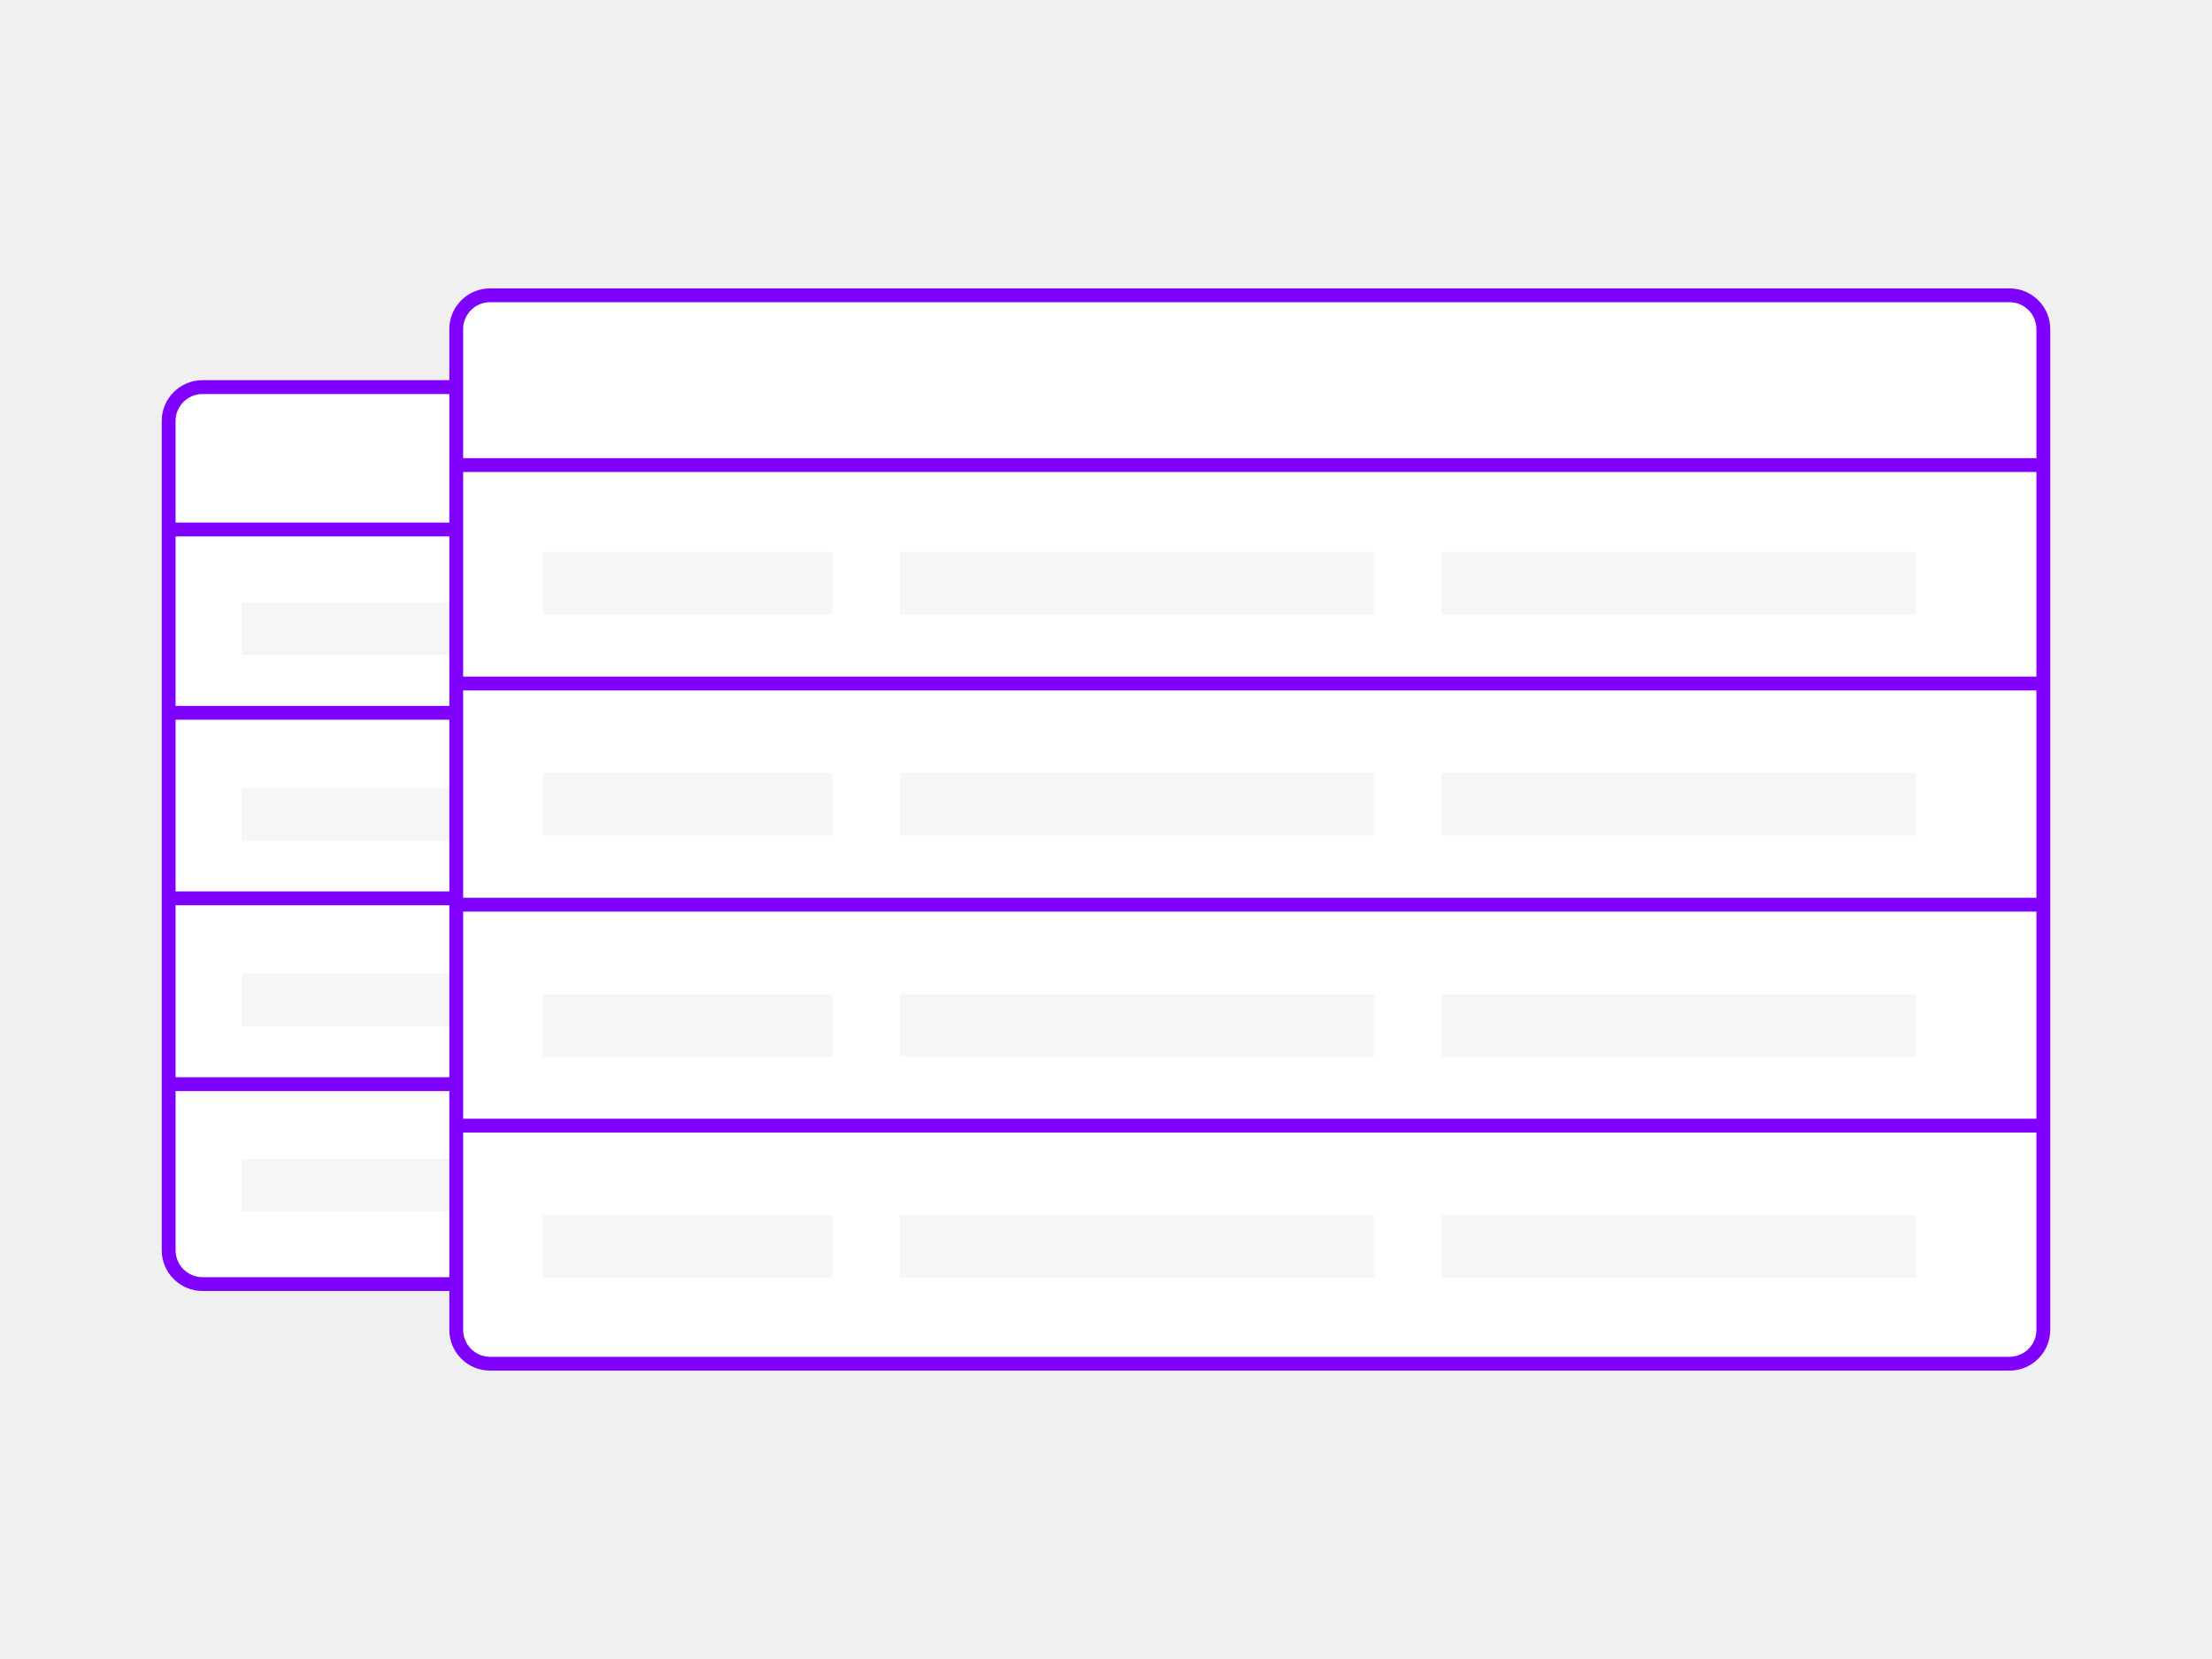
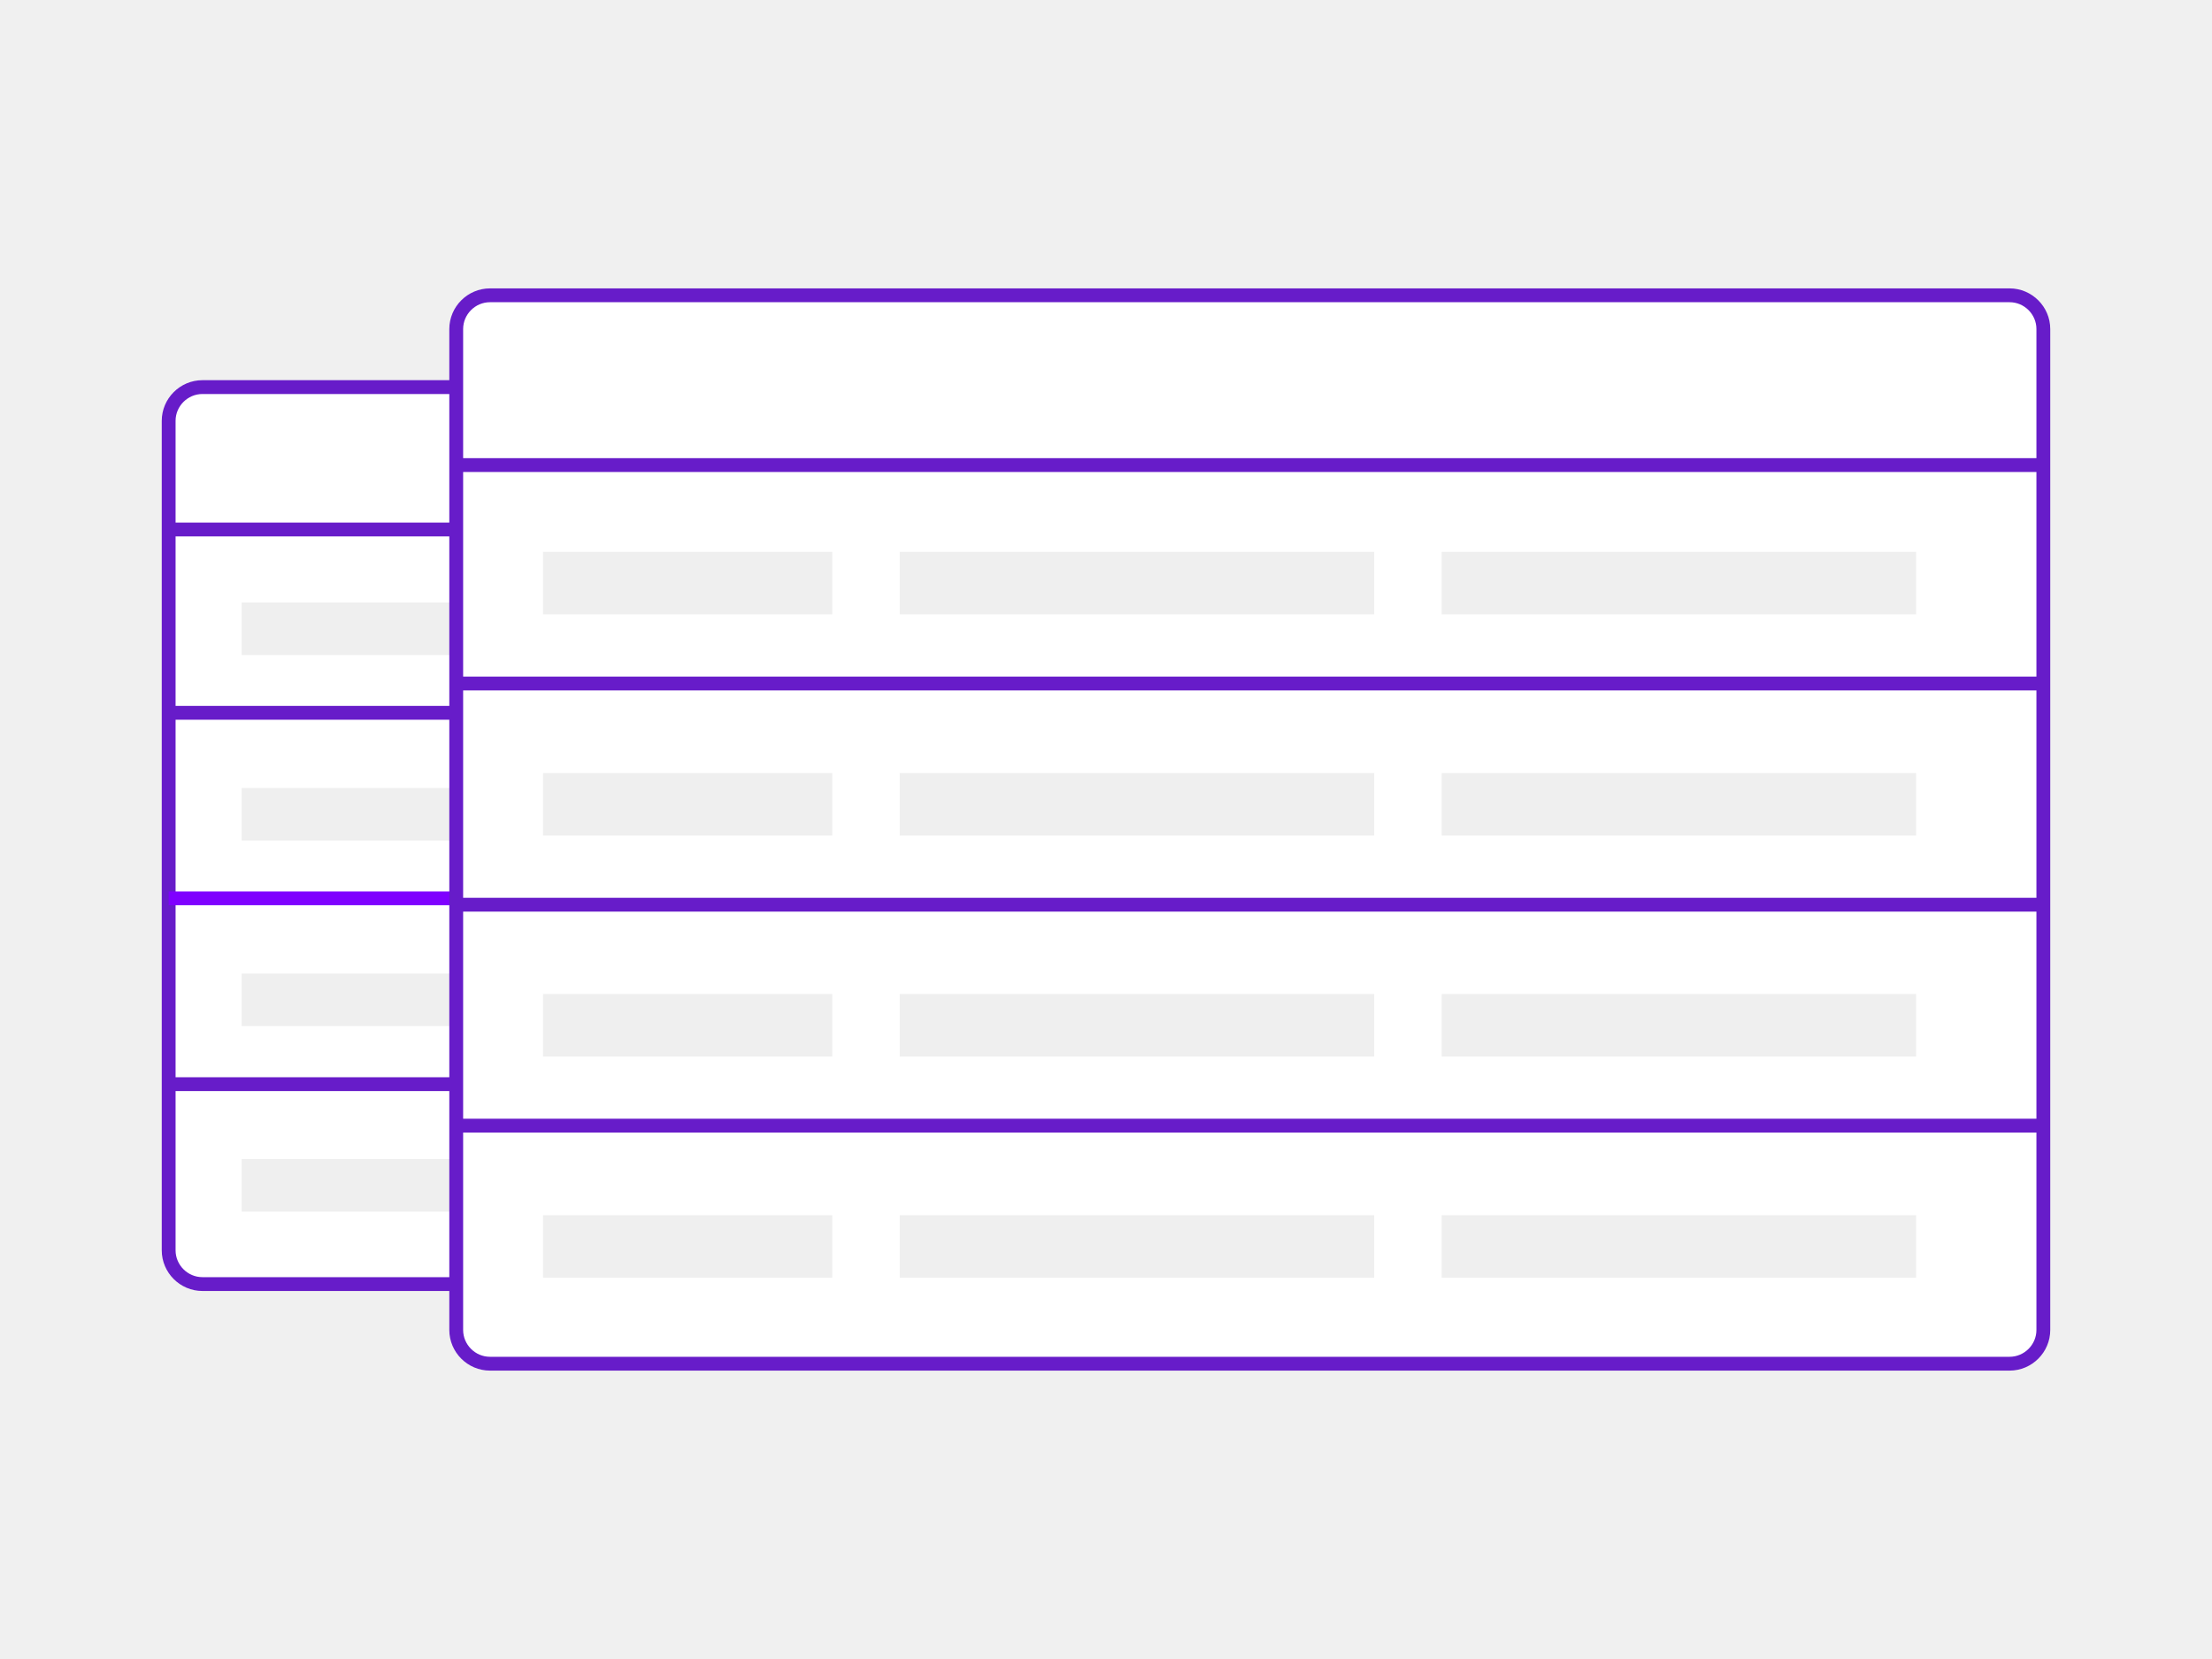
- <svg xmlns="http://www.w3.org/2000/svg" version="1.1" id="Calque_1" x="0px" y="0px" viewBox="-599 686 800 600" style="enable-background:new -599 686 800 600;" xml:space="preserve">
+ <svg xmlns="http://www.w3.org/2000/svg" version="1.1" id="Calque_1" x="0px" y="0px" viewBox="0 0 800 600" style="enable-background:new 0 0 800 600;" xml:space="preserve">
  <style type="text/css">
- 	.st0{fill:#FFFFFF;stroke:#7F00FF;stroke-width:5;stroke-miterlimit:10;}
- 	.st1{fill:#F6F6F6;}
- 	.st2{fill:none;stroke:#7F00FF;stroke-width:5;stroke-miterlimit:10;}
+ 	.st0{fill:#FFFFFF;stroke:#671CC9;stroke-width:5;stroke-miterlimit:10;}
+ 	.st1{fill:#EFEFEF;}
+ 	.st2{fill:#F6F6F6;}
+ 	.st3{fill:none;stroke:#671CC9;stroke-width:5;stroke-miterlimit:10;}
+ 	.st4{fill:none;stroke:#7F00FF;stroke-width:5;stroke-miterlimit:10;}
</style>
  <g>
-     <path class="st0" d="M-68.3,1150.4h-457.5c-6.7,0-12.2-5.5-12.2-12.2v-300c0-6.7,5.5-12.2,12.2-12.2h457.5   c6.7,0,12.2,5.5,12.2,12.2v300C-56.1,1144.9-61.5,1150.4-68.3,1150.4z" />
-     <rect id="XMLID_32_" x="-511.6" y="903.9" class="st1" width="87.8" height="19" />
-     <rect id="XMLID_31_" x="-403.3" y="903.9" class="st1" width="144.1" height="19" />
-     <rect id="XMLID_30_" x="-238.8" y="903.9" class="st1" width="144.1" height="19" />
-     <line class="st2" x1="-538" y1="877.5" x2="-56.1" y2="877.5" />
-     <line class="st2" x1="-538" y1="943.8" x2="-56.1" y2="943.8" />
-     <rect id="XMLID_29_" x="-511.6" y="971" class="st1" width="87.8" height="19" />
-     <rect id="XMLID_28_" x="-403.3" y="971" class="st1" width="144.1" height="19" />
-     <rect id="XMLID_27_" x="-238.8" y="971" class="st1" width="144.1" height="19" />
-     <line class="st2" x1="-538" y1="1010.9" x2="-56.1" y2="1010.9" />
-     <rect id="XMLID_26_" x="-511.6" y="1038.1" class="st1" width="87.8" height="19" />
-     <rect id="XMLID_25_" x="-403.3" y="1038.1" class="st1" width="144.1" height="19" />
-     <rect id="XMLID_24_" x="-238.8" y="1038.1" class="st1" width="144.1" height="19" />
-     <line class="st2" x1="-538" y1="1078.1" x2="-56.1" y2="1078.1" />
-     <rect id="XMLID_23_" x="-511.6" y="1105.2" class="st1" width="87.8" height="19" />
-     <rect id="XMLID_22_" x="-403.3" y="1105.2" class="st1" width="144.1" height="19" />
-     <rect id="XMLID_21_" x="-238.8" y="1105.2" class="st1" width="144.1" height="19" />
+     <path class="st0" d="M530.7,464.4H73.2c-6.7,0-12.2-5.5-12.2-12.2v-300c0-6.7,5.5-12.2,12.2-12.2h457.5c6.7,0,12.2,5.5,12.2,12.2   v300C542.9,458.9,537.5,464.4,530.7,464.4z" />
+     <rect id="XMLID_32_" x="87.4" y="217.9" class="st1" width="87.8" height="19" />
+     <rect id="XMLID_31_" x="195.7" y="217.9" class="st2" width="144.1" height="19" />
+     <rect id="XMLID_30_" x="360.2" y="217.9" class="st2" width="144.1" height="19" />
+     <line class="st3" x1="61" y1="191.5" x2="542.9" y2="191.5" />
+     <line class="st3" x1="61" y1="257.8" x2="542.9" y2="257.8" />
+     <rect id="XMLID_29_" x="87.4" y="285" class="st1" width="87.8" height="19" />
+     <rect id="XMLID_28_" x="195.7" y="285" class="st2" width="144.1" height="19" />
+     <rect id="XMLID_27_" x="360.2" y="285" class="st2" width="144.1" height="19" />
+     <line class="st4" x1="61" y1="324.9" x2="542.9" y2="324.9" />
+     <rect id="XMLID_26_" x="87.4" y="352.1" class="st1" width="87.8" height="19" />
+     <rect id="XMLID_25_" x="195.7" y="352.1" class="st2" width="144.1" height="19" />
+     <rect id="XMLID_24_" x="360.2" y="352.1" class="st2" width="144.1" height="19" />
+     <line class="st3" x1="61" y1="392.1" x2="542.9" y2="392.1" />
+     <rect id="XMLID_23_" x="87.4" y="419.2" class="st1" width="87.8" height="19" />
+     <rect id="XMLID_22_" x="195.7" y="419.2" class="st2" width="144.1" height="19" />
+     <rect id="XMLID_21_" x="360.2" y="419.2" class="st2" width="144.1" height="19" />
  </g>
  <g>
-     <path class="st0" d="M127.8,1179.2h-549.6c-6.7,0-12.2-5.5-12.2-12.2V805c0-6.7,5.5-12.2,12.2-12.2h549.6c6.7,0,12.2,5.5,12.2,12.2   v362C140,1173.7,134.5,1179.2,127.8,1179.2z" />
-     <rect id="XMLID_5_" x="-402.6" y="885.6" class="st1" width="104.6" height="22.6" />
-     <rect id="XMLID_12_" x="-273.6" y="885.6" class="st1" width="171.6" height="22.6" />
-     <rect id="XMLID_13_" x="-77.6" y="885.6" class="st1" width="171.6" height="22.6" />
-     <line class="st2" x1="-434" y1="854.2" x2="140" y2="854.2" />
-     <line class="st2" x1="-434" y1="933.2" x2="140" y2="933.2" />
-     <rect id="XMLID_14_" x="-402.6" y="965.6" class="st1" width="104.6" height="22.6" />
-     <rect id="XMLID_2_" x="-273.6" y="965.6" class="st1" width="171.6" height="22.6" />
-     <rect id="XMLID_1_" x="-77.6" y="965.6" class="st1" width="171.6" height="22.6" />
-     <line class="st2" x1="-434" y1="1013.2" x2="140" y2="1013.2" />
-     <rect id="XMLID_17_" x="-402.6" y="1045.5" class="st1" width="104.6" height="22.6" />
-     <rect id="XMLID_16_" x="-273.6" y="1045.5" class="st1" width="171.6" height="22.6" />
-     <rect id="XMLID_15_" x="-77.6" y="1045.5" class="st1" width="171.6" height="22.6" />
-     <line class="st2" x1="-434" y1="1093.1" x2="140" y2="1093.1" />
-     <rect id="XMLID_20_" x="-402.6" y="1125.5" class="st1" width="104.6" height="22.6" />
-     <rect id="XMLID_19_" x="-273.6" y="1125.5" class="st1" width="171.6" height="22.6" />
-     <rect id="XMLID_18_" x="-77.6" y="1125.5" class="st1" width="171.6" height="22.6" />
+     <path class="st0" d="M726.8,493.2H177.2c-6.7,0-12.2-5.5-12.2-12.2V119c0-6.7,5.5-12.2,12.2-12.2h549.6c6.7,0,12.2,5.5,12.2,12.2   v362C739,487.7,733.5,493.2,726.8,493.2z" />
+     <rect id="XMLID_5_" x="196.4" y="199.6" class="st1" width="104.6" height="22.6" />
+     <rect id="XMLID_12_" x="325.4" y="199.6" class="st1" width="171.6" height="22.6" />
+     <rect id="XMLID_13_" x="521.4" y="199.6" class="st1" width="171.6" height="22.6" />
+     <line class="st3" x1="165" y1="168.2" x2="739" y2="168.2" />
+     <line class="st3" x1="165" y1="247.2" x2="739" y2="247.2" />
+     <rect id="XMLID_14_" x="196.4" y="279.6" class="st1" width="104.6" height="22.6" />
+     <rect id="XMLID_2_" x="325.4" y="279.6" class="st1" width="171.6" height="22.6" />
+     <rect id="XMLID_1_" x="521.4" y="279.6" class="st1" width="171.6" height="22.6" />
+     <line class="st3" x1="165" y1="327.2" x2="739" y2="327.2" />
+     <rect id="XMLID_17_" x="196.4" y="359.5" class="st1" width="104.6" height="22.6" />
+     <rect id="XMLID_16_" x="325.4" y="359.5" class="st1" width="171.6" height="22.6" />
+     <rect id="XMLID_15_" x="521.4" y="359.5" class="st1" width="171.6" height="22.6" />
+     <line class="st3" x1="165" y1="407.1" x2="739" y2="407.1" />
+     <rect id="XMLID_20_" x="196.4" y="439.5" class="st1" width="104.6" height="22.6" />
+     <rect id="XMLID_19_" x="325.4" y="439.5" class="st1" width="171.6" height="22.6" />
+     <rect id="XMLID_18_" x="521.4" y="439.5" class="st1" width="171.6" height="22.6" />
  </g>
</svg>
